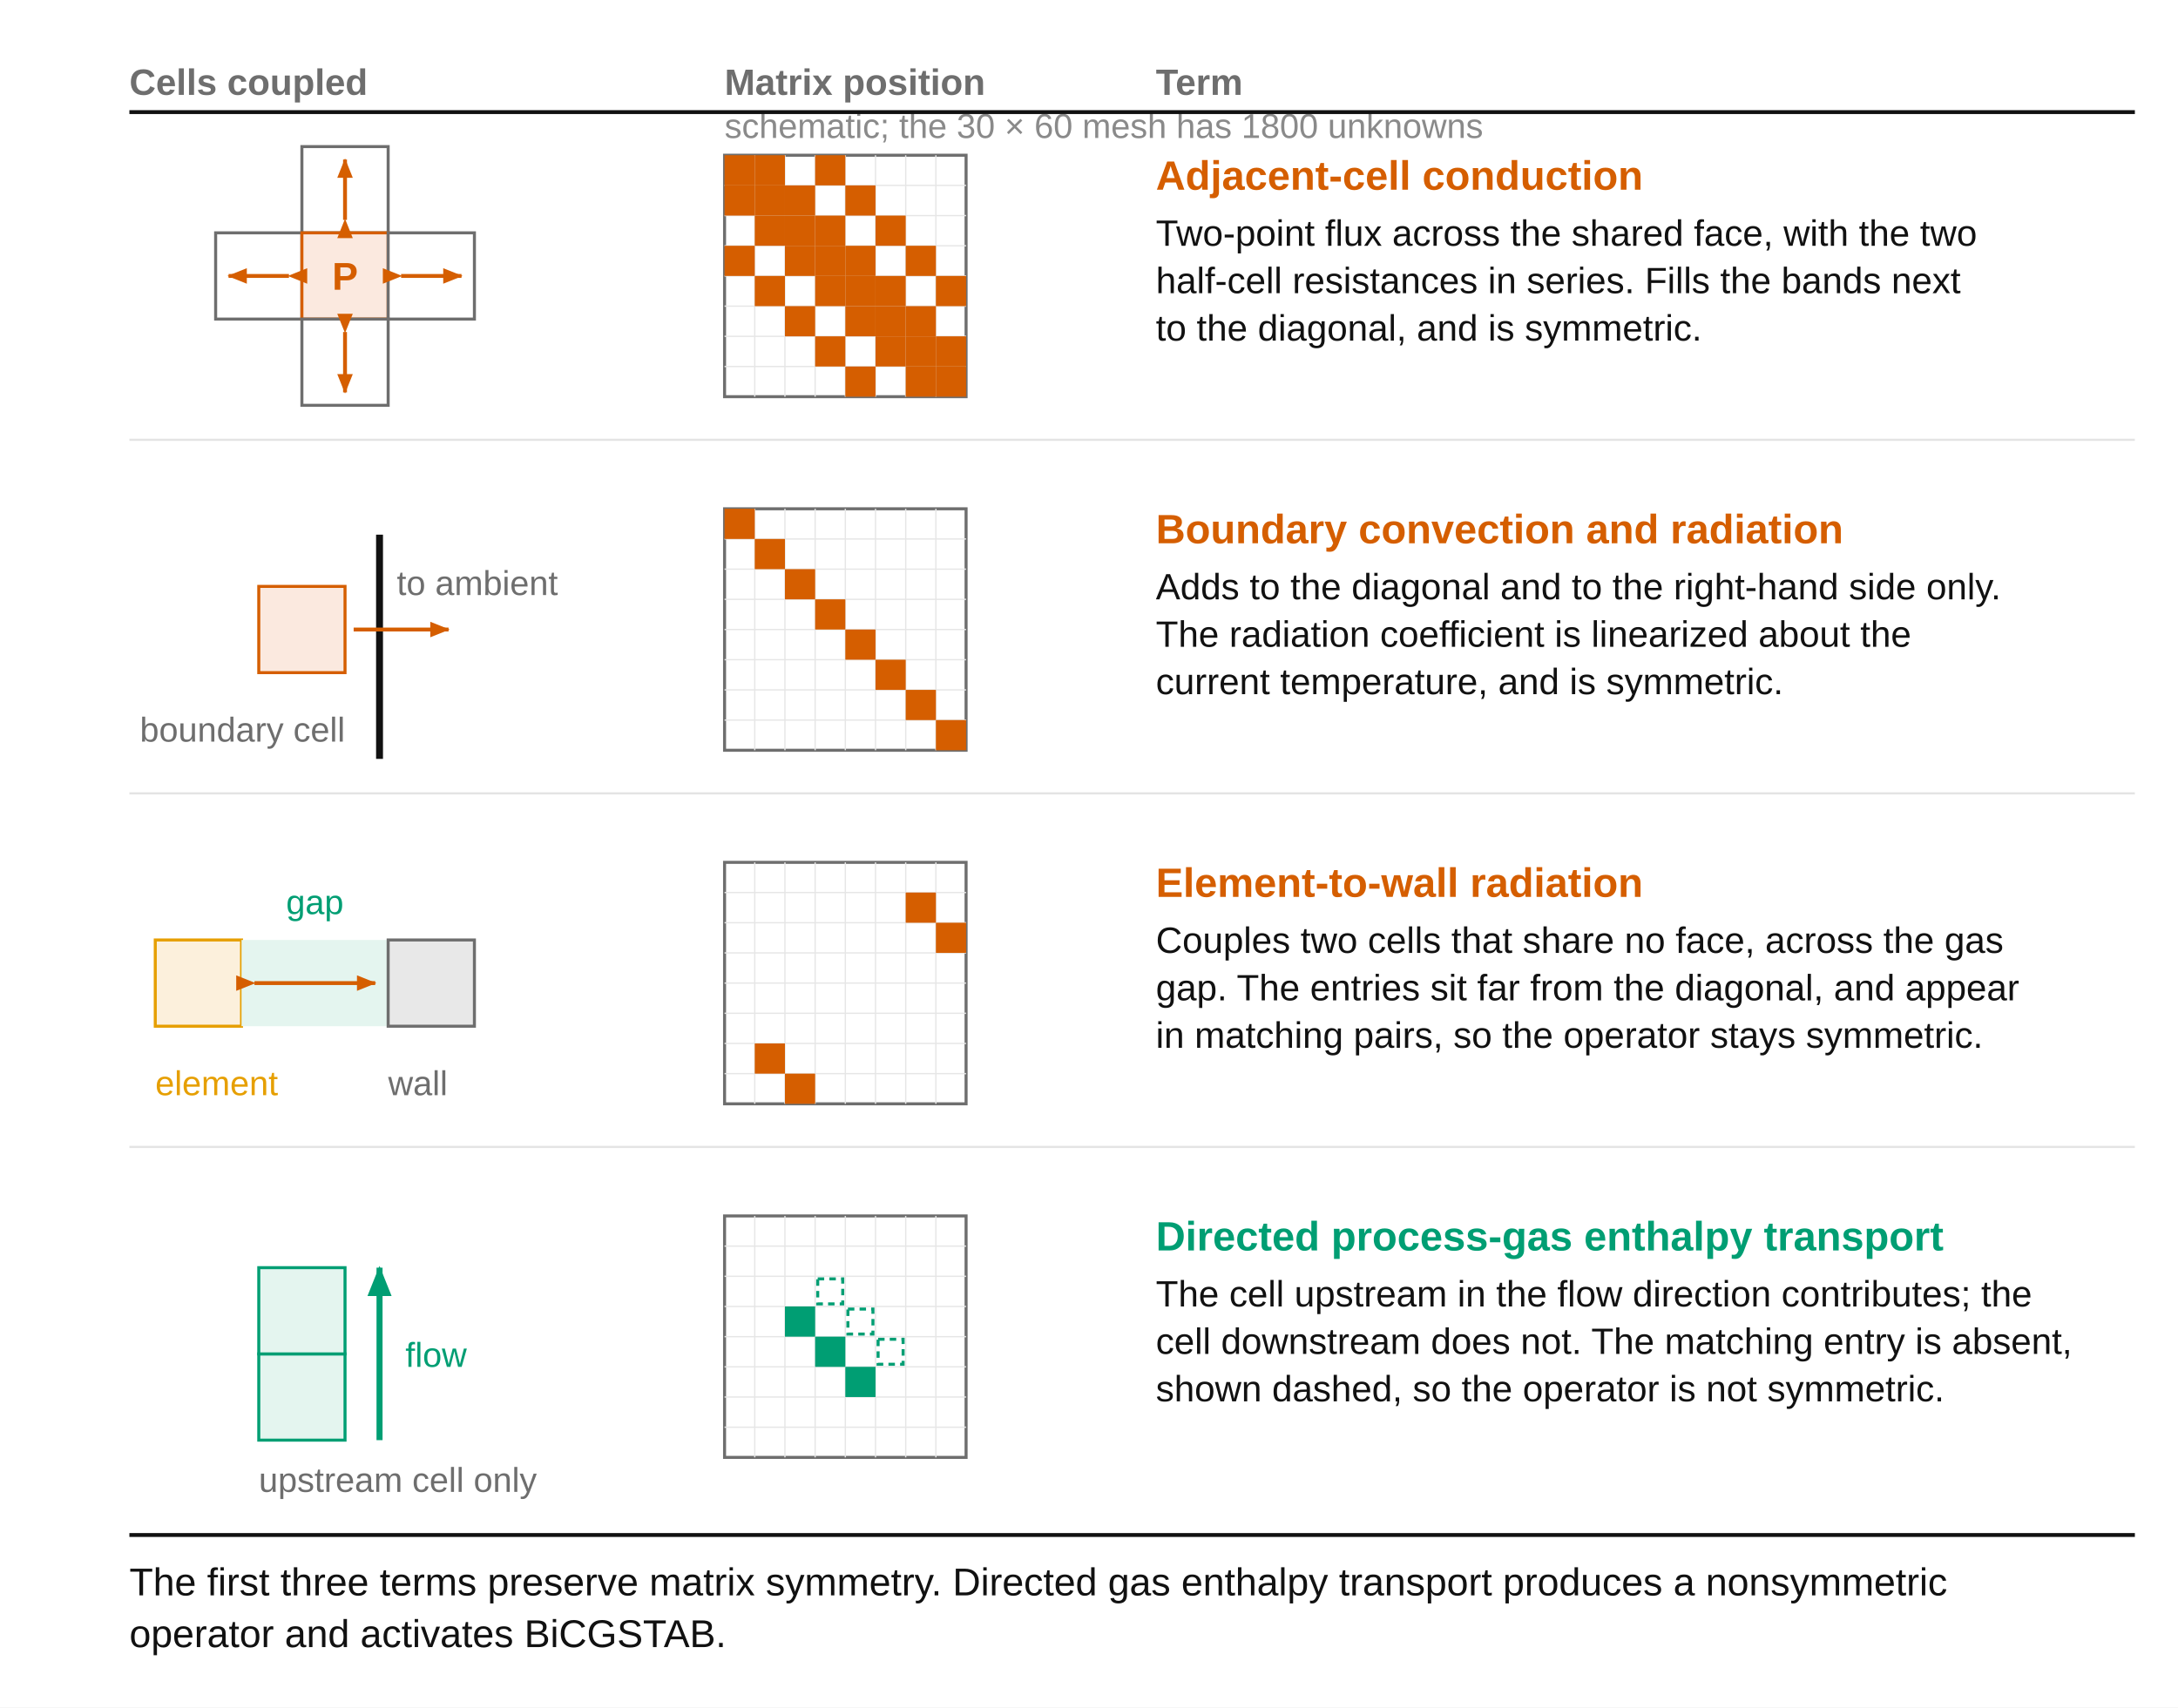
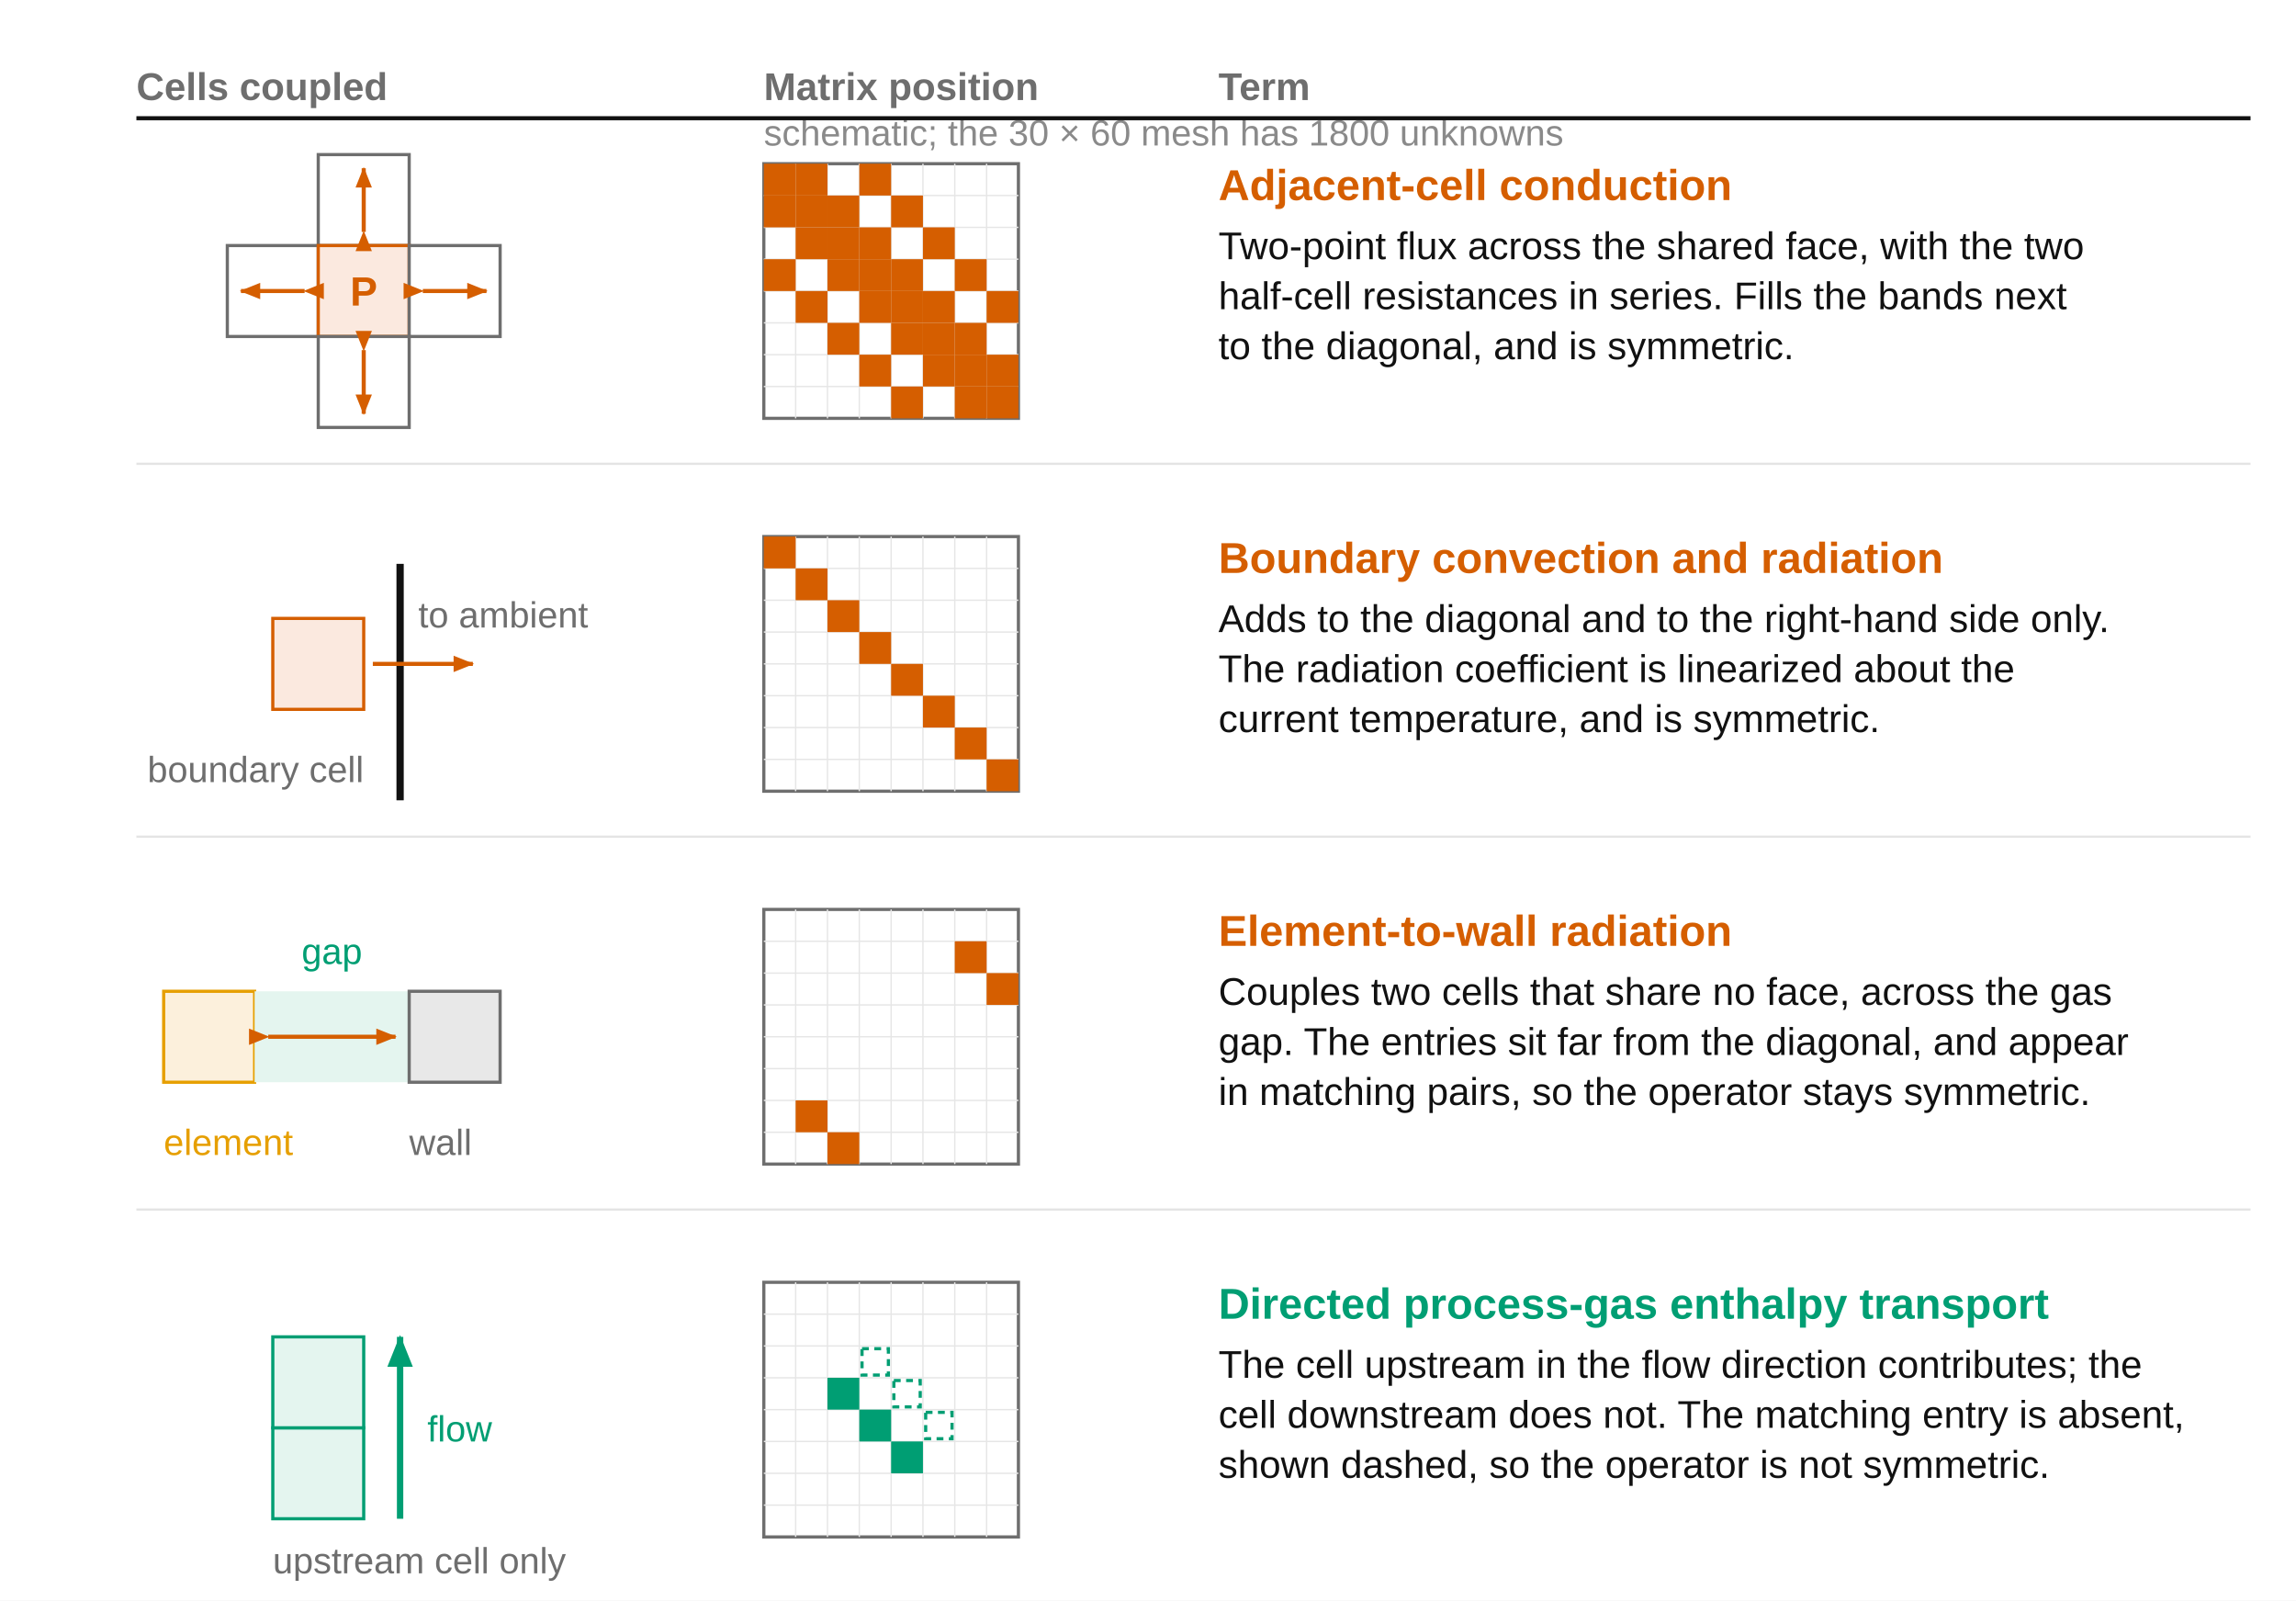
- <svg xmlns="http://www.w3.org/2000/svg" width="505pt" height="396pt" viewBox="0 0 505 396" font-family="Arial, Helvetica, sans-serif">
-   <rect width="505" height="396" fill="#FFFFFF" />
+ <svg xmlns="http://www.w3.org/2000/svg" width="505pt" height="352pt" viewBox="0 0 505 352" font-family="Arial, Helvetica, sans-serif">
+   <rect width="505" height="352" fill="#FFFFFF" />
  <defs>
    <marker id="s2-scalar" viewBox="0 0 10 8" refX="9.4" refY="4" markerWidth="5" markerHeight="4" orient="auto">
      <path d="M0,0 L10,4 L0,8 Z" fill="#0072B2" />
    </marker>
    <marker id="s2-field" viewBox="0 0 10 8" refX="9.4" refY="4" markerWidth="5" markerHeight="4" orient="auto">
      <path d="M0,0 L10,4 L0,8 Z" fill="#E69F00" />
    </marker>
    <marker id="s2-thermal" viewBox="0 0 10 8" refX="9.4" refY="4" markerWidth="5" markerHeight="4" orient="auto">
      <path d="M0,0 L10,4 L0,8 Z" fill="#D55E00" />
    </marker>
    <marker id="s2-gas" viewBox="0 0 10 8" refX="9.4" refY="4" markerWidth="5" markerHeight="4" orient="auto">
      <path d="M0,0 L10,4 L0,8 Z" fill="#009E73" />
    </marker>
    <marker id="s2-grey" viewBox="0 0 10 8" refX="9.4" refY="4" markerWidth="5" markerHeight="4" orient="auto">
      <path d="M0,0 L10,4 L0,8 Z" fill="#6E6E6E" />
    </marker>
    <marker id="s2-ink" viewBox="0 0 10 8" refX="9.4" refY="4" markerWidth="5" markerHeight="4" orient="auto">
      <path d="M0,0 L10,4 L0,8 Z" fill="#111111" />
    </marker>
    <marker id="s2-rule" viewBox="0 0 10 8" refX="9.4" refY="4" markerWidth="5" markerHeight="4" orient="auto">
      <path d="M0,0 L10,4 L0,8 Z" fill="#BBBBBB" />
    </marker>
    <marker id="s2-faint" viewBox="0 0 10 8" refX="9.4" refY="4" markerWidth="5" markerHeight="4" orient="auto">
      <path d="M0,0 L10,4 L0,8 Z" fill="#8A8A8A" />
    </marker>
  </defs>
  <text x="30" y="22" font-size="8.5" fill="#6E6E6E" text-anchor="start" font-weight="bold">Cells coupled</text>
  <text x="168" y="22" font-size="8.5" fill="#6E6E6E" text-anchor="start" font-weight="bold">Matrix position</text>
  <text x="168" y="32" font-size="8" fill="#8A8A8A" text-anchor="start" font-weight="normal">schematic; the 30 × 60 mesh has 1800 unknowns</text>
  <text x="268" y="22" font-size="8.5" fill="#6E6E6E" text-anchor="start" font-weight="bold">Term</text>
  <path d="M30,26 L495,26" fill="none" stroke="#111111" stroke-width="0.9" />
  <rect x="70" y="34" width="20" height="20" rx="0" fill="#FFFFFF" stroke="#6E6E6E" stroke-width="0.7" />
  <rect x="50" y="54" width="20" height="20" rx="0" fill="#FFFFFF" stroke="#6E6E6E" stroke-width="0.7" />
  <rect x="70" y="54" width="20" height="20" rx="0" fill="#FBE9DF" stroke="#D55E00" stroke-width="0.7" />
  <rect x="90" y="54" width="20" height="20" rx="0" fill="#FFFFFF" stroke="#6E6E6E" stroke-width="0.7" />
  <rect x="70" y="74" width="20" height="20" rx="0" fill="#FFFFFF" stroke="#6E6E6E" stroke-width="0.7" />
  <text x="80" y="67.2" font-size="9" fill="#D55E00" text-anchor="middle" font-weight="bold">P</text>
  <path d="M80,51 L80,37" fill="none" stroke="#D55E00" stroke-width="0.9" marker-end="url(#s2-thermal)" marker-start="url(#s2-thermal)" />
  <path d="M80,77 L80,91" fill="none" stroke="#D55E00" stroke-width="0.9" marker-end="url(#s2-thermal)" marker-start="url(#s2-thermal)" />
  <path d="M67,64 L53,64" fill="none" stroke="#D55E00" stroke-width="0.9" marker-end="url(#s2-thermal)" marker-start="url(#s2-thermal)" />
  <path d="M93,64 L107,64" fill="none" stroke="#D55E00" stroke-width="0.9" marker-end="url(#s2-thermal)" marker-start="url(#s2-thermal)" />
  <rect x="168" y="36" width="56" height="56" rx="0" fill="#FFFFFF" stroke="#6E6E6E" stroke-width="0.7" />
  <path d="M168,43 L224,43" fill="none" stroke="#E6E6E6" stroke-width="0.3" />
  <path d="M175,36 L175,92" fill="none" stroke="#E6E6E6" stroke-width="0.3" />
  <path d="M168,50 L224,50" fill="none" stroke="#E6E6E6" stroke-width="0.3" />
  <path d="M182,36 L182,92" fill="none" stroke="#E6E6E6" stroke-width="0.3" />
  <path d="M168,57 L224,57" fill="none" stroke="#E6E6E6" stroke-width="0.3" />
  <path d="M189,36 L189,92" fill="none" stroke="#E6E6E6" stroke-width="0.3" />
  <path d="M168,64 L224,64" fill="none" stroke="#E6E6E6" stroke-width="0.3" />
  <path d="M196,36 L196,92" fill="none" stroke="#E6E6E6" stroke-width="0.3" />
  <path d="M168,71 L224,71" fill="none" stroke="#E6E6E6" stroke-width="0.3" />
  <path d="M203,36 L203,92" fill="none" stroke="#E6E6E6" stroke-width="0.3" />
  <path d="M168,78 L224,78" fill="none" stroke="#E6E6E6" stroke-width="0.3" />
  <path d="M210,36 L210,92" fill="none" stroke="#E6E6E6" stroke-width="0.3" />
  <path d="M168,85 L224,85" fill="none" stroke="#E6E6E6" stroke-width="0.3" />
  <path d="M217,36 L217,92" fill="none" stroke="#E6E6E6" stroke-width="0.3" />
  <rect x="168" y="36" width="7" height="7" fill="#D55E00" />
  <rect x="175" y="36" width="7" height="7" fill="#D55E00" />
  <rect x="189" y="36" width="7" height="7" fill="#D55E00" />
  <rect x="175" y="43" width="7" height="7" fill="#D55E00" />
  <rect x="168" y="43" width="7" height="7" fill="#D55E00" />
  <rect x="182" y="43" width="7" height="7" fill="#D55E00" />
  <rect x="196" y="43" width="7" height="7" fill="#D55E00" />
  <rect x="182" y="50" width="7" height="7" fill="#D55E00" />
  <rect x="175" y="50" width="7" height="7" fill="#D55E00" />
  <rect x="189" y="50" width="7" height="7" fill="#D55E00" />
  <rect x="203" y="50" width="7" height="7" fill="#D55E00" />
  <rect x="189" y="57" width="7" height="7" fill="#D55E00" />
  <rect x="182" y="57" width="7" height="7" fill="#D55E00" />
  <rect x="196" y="57" width="7" height="7" fill="#D55E00" />
  <rect x="168" y="57" width="7" height="7" fill="#D55E00" />
  <rect x="210" y="57" width="7" height="7" fill="#D55E00" />
  <rect x="196" y="64" width="7" height="7" fill="#D55E00" />
  <rect x="189" y="64" width="7" height="7" fill="#D55E00" />
  <rect x="203" y="64" width="7" height="7" fill="#D55E00" />
  <rect x="175" y="64" width="7" height="7" fill="#D55E00" />
  <rect x="217" y="64" width="7" height="7" fill="#D55E00" />
  <rect x="203" y="71" width="7" height="7" fill="#D55E00" />
  <rect x="196" y="71" width="7" height="7" fill="#D55E00" />
  <rect x="210" y="71" width="7" height="7" fill="#D55E00" />
  <rect x="182" y="71" width="7" height="7" fill="#D55E00" />
  <rect x="210" y="78" width="7" height="7" fill="#D55E00" />
  <rect x="203" y="78" width="7" height="7" fill="#D55E00" />
  <rect x="217" y="78" width="7" height="7" fill="#D55E00" />
  <rect x="189" y="78" width="7" height="7" fill="#D55E00" />
  <rect x="217" y="85" width="7" height="7" fill="#D55E00" />
  <rect x="210" y="85" width="7" height="7" fill="#D55E00" />
  <rect x="196" y="85" width="7" height="7" fill="#D55E00" />
  <text x="268" y="44" font-size="9.5" fill="#D55E00" text-anchor="start" font-weight="bold">Adjacent-cell conduction</text>
  <text x="268" y="57" font-size="8.5" fill="#111111" text-anchor="start" font-weight="normal">Two-point flux across the shared face, with the two</text>
  <text x="268" y="68" font-size="8.5" fill="#111111" text-anchor="start" font-weight="normal">half-cell resistances in series. Fills the bands next</text>
  <text x="268" y="79" font-size="8.5" fill="#111111" text-anchor="start" font-weight="normal">to the diagonal, and is symmetric.</text>
  <path d="M30,102 L495,102" fill="none" stroke="#E4E4E4" stroke-width="0.5" />
  <rect x="60" y="136" width="20" height="20" rx="0" fill="#FBE9DF" stroke="#D55E00" stroke-width="0.7" />
  <path d="M88,124 L88,176" fill="none" stroke="#111111" stroke-width="1.6" />
  <path d="M82,146 L104,146" fill="none" stroke="#D55E00" stroke-width="0.9" marker-end="url(#s2-thermal)" />
  <text x="92" y="138" font-size="8" fill="#6E6E6E" text-anchor="start" font-weight="normal">to ambient</text>
  <text x="80" y="172" font-size="8" fill="#6E6E6E" text-anchor="end" font-weight="normal">boundary cell</text>
  <rect x="168" y="118" width="56" height="56" rx="0" fill="#FFFFFF" stroke="#6E6E6E" stroke-width="0.7" />
  <path d="M168,125 L224,125" fill="none" stroke="#E6E6E6" stroke-width="0.3" />
  <path d="M175,118 L175,174" fill="none" stroke="#E6E6E6" stroke-width="0.3" />
  <path d="M168,132 L224,132" fill="none" stroke="#E6E6E6" stroke-width="0.3" />
  <path d="M182,118 L182,174" fill="none" stroke="#E6E6E6" stroke-width="0.3" />
  <path d="M168,139 L224,139" fill="none" stroke="#E6E6E6" stroke-width="0.3" />
  <path d="M189,118 L189,174" fill="none" stroke="#E6E6E6" stroke-width="0.3" />
  <path d="M168,146 L224,146" fill="none" stroke="#E6E6E6" stroke-width="0.3" />
  <path d="M196,118 L196,174" fill="none" stroke="#E6E6E6" stroke-width="0.3" />
  <path d="M168,153 L224,153" fill="none" stroke="#E6E6E6" stroke-width="0.3" />
  <path d="M203,118 L203,174" fill="none" stroke="#E6E6E6" stroke-width="0.3" />
  <path d="M168,160 L224,160" fill="none" stroke="#E6E6E6" stroke-width="0.3" />
  <path d="M210,118 L210,174" fill="none" stroke="#E6E6E6" stroke-width="0.3" />
  <path d="M168,167 L224,167" fill="none" stroke="#E6E6E6" stroke-width="0.3" />
  <path d="M217,118 L217,174" fill="none" stroke="#E6E6E6" stroke-width="0.3" />
  <rect x="168" y="118" width="7" height="7" fill="#D55E00" />
  <rect x="175" y="125" width="7" height="7" fill="#D55E00" />
  <rect x="182" y="132" width="7" height="7" fill="#D55E00" />
  <rect x="189" y="139" width="7" height="7" fill="#D55E00" />
  <rect x="196" y="146" width="7" height="7" fill="#D55E00" />
  <rect x="203" y="153" width="7" height="7" fill="#D55E00" />
  <rect x="210" y="160" width="7" height="7" fill="#D55E00" />
  <rect x="217" y="167" width="7" height="7" fill="#D55E00" />
  <text x="268" y="126" font-size="9.5" fill="#D55E00" text-anchor="start" font-weight="bold">Boundary convection and radiation</text>
  <text x="268" y="139" font-size="8.5" fill="#111111" text-anchor="start" font-weight="normal">Adds to the diagonal and to the right-hand side only.</text>
  <text x="268" y="150" font-size="8.5" fill="#111111" text-anchor="start" font-weight="normal">The radiation coefficient is linearized about the</text>
  <text x="268" y="161" font-size="8.5" fill="#111111" text-anchor="start" font-weight="normal">current temperature, and is symmetric.</text>
  <path d="M30,184 L495,184" fill="none" stroke="#E4E4E4" stroke-width="0.5" />
  <rect x="36" y="218" width="20" height="20" rx="0" fill="#FCF0DC" stroke="#E69F00" stroke-width="0.7" />
  <rect x="56" y="218" width="34" height="20" fill="#E4F5EF" stroke="none" />
  <rect x="90" y="218" width="20" height="20" rx="0" fill="#E8E8E8" stroke="#6E6E6E" stroke-width="0.7" />
  <path d="M59,228 L87,228" fill="none" stroke="#D55E00" stroke-width="0.9" marker-end="url(#s2-thermal)" marker-start="url(#s2-thermal)" />
  <text x="73" y="212" font-size="8" fill="#009E73" text-anchor="middle" font-weight="normal">gap</text>
  <text x="36" y="254" font-size="8" fill="#E69F00" text-anchor="start" font-weight="normal">element</text>
  <text x="90" y="254" font-size="8" fill="#6E6E6E" text-anchor="start" font-weight="normal">wall</text>
  <rect x="168" y="200" width="56" height="56" rx="0" fill="#FFFFFF" stroke="#6E6E6E" stroke-width="0.7" />
  <path d="M168,207 L224,207" fill="none" stroke="#E6E6E6" stroke-width="0.3" />
  <path d="M175,200 L175,256" fill="none" stroke="#E6E6E6" stroke-width="0.3" />
  <path d="M168,214 L224,214" fill="none" stroke="#E6E6E6" stroke-width="0.3" />
  <path d="M182,200 L182,256" fill="none" stroke="#E6E6E6" stroke-width="0.3" />
  <path d="M168,221 L224,221" fill="none" stroke="#E6E6E6" stroke-width="0.3" />
  <path d="M189,200 L189,256" fill="none" stroke="#E6E6E6" stroke-width="0.3" />
  <path d="M168,228 L224,228" fill="none" stroke="#E6E6E6" stroke-width="0.3" />
  <path d="M196,200 L196,256" fill="none" stroke="#E6E6E6" stroke-width="0.3" />
  <path d="M168,235 L224,235" fill="none" stroke="#E6E6E6" stroke-width="0.3" />
  <path d="M203,200 L203,256" fill="none" stroke="#E6E6E6" stroke-width="0.3" />
  <path d="M168,242 L224,242" fill="none" stroke="#E6E6E6" stroke-width="0.3" />
  <path d="M210,200 L210,256" fill="none" stroke="#E6E6E6" stroke-width="0.3" />
  <path d="M168,249 L224,249" fill="none" stroke="#E6E6E6" stroke-width="0.3" />
  <path d="M217,200 L217,256" fill="none" stroke="#E6E6E6" stroke-width="0.3" />
  <rect x="210" y="207" width="7" height="7" fill="#D55E00" />
  <rect x="175" y="242" width="7" height="7" fill="#D55E00" />
  <rect x="217" y="214" width="7" height="7" fill="#D55E00" />
  <rect x="182" y="249" width="7" height="7" fill="#D55E00" />
  <text x="268" y="208" font-size="9.5" fill="#D55E00" text-anchor="start" font-weight="bold">Element-to-wall radiation</text>
  <text x="268" y="221" font-size="8.5" fill="#111111" text-anchor="start" font-weight="normal">Couples two cells that share no face, across the gas</text>
  <text x="268" y="232" font-size="8.5" fill="#111111" text-anchor="start" font-weight="normal">gap. The entries sit far from the diagonal, and appear</text>
  <text x="268" y="243" font-size="8.5" fill="#111111" text-anchor="start" font-weight="normal">in matching pairs, so the operator stays symmetric.</text>
  <path d="M30,266 L495,266" fill="none" stroke="#E4E4E4" stroke-width="0.5" />
  <rect x="60" y="314" width="20" height="20" rx="0" fill="#E4F5EF" stroke="#009E73" stroke-width="0.7" />
  <rect x="60" y="294" width="20" height="20" rx="0" fill="#E4F5EF" stroke="#009E73" stroke-width="0.7" />
  <path d="M88,334 L88,294" fill="none" stroke="#009E73" stroke-width="1.4" marker-end="url(#s2-gas)" />
  <text x="94" y="317" font-size="8" fill="#009E73" text-anchor="start" font-weight="normal">flow</text>
  <text x="60" y="346" font-size="8" fill="#6E6E6E" text-anchor="start" font-weight="normal">upstream cell only</text>
  <rect x="168" y="282" width="56" height="56" rx="0" fill="#FFFFFF" stroke="#6E6E6E" stroke-width="0.7" />
  <path d="M168,289 L224,289" fill="none" stroke="#E6E6E6" stroke-width="0.3" />
  <path d="M175,282 L175,338" fill="none" stroke="#E6E6E6" stroke-width="0.3" />
  <path d="M168,296 L224,296" fill="none" stroke="#E6E6E6" stroke-width="0.3" />
  <path d="M182,282 L182,338" fill="none" stroke="#E6E6E6" stroke-width="0.3" />
  <path d="M168,303 L224,303" fill="none" stroke="#E6E6E6" stroke-width="0.3" />
  <path d="M189,282 L189,338" fill="none" stroke="#E6E6E6" stroke-width="0.3" />
  <path d="M168,310 L224,310" fill="none" stroke="#E6E6E6" stroke-width="0.3" />
  <path d="M196,282 L196,338" fill="none" stroke="#E6E6E6" stroke-width="0.3" />
  <path d="M168,317 L224,317" fill="none" stroke="#E6E6E6" stroke-width="0.3" />
  <path d="M203,282 L203,338" fill="none" stroke="#E6E6E6" stroke-width="0.3" />
  <path d="M168,324 L224,324" fill="none" stroke="#E6E6E6" stroke-width="0.3" />
  <path d="M210,282 L210,338" fill="none" stroke="#E6E6E6" stroke-width="0.3" />
  <path d="M168,331 L224,331" fill="none" stroke="#E6E6E6" stroke-width="0.3" />
  <path d="M217,282 L217,338" fill="none" stroke="#E6E6E6" stroke-width="0.3" />
  <rect x="182" y="303" width="7" height="7" fill="#009E73" />
  <rect x="189" y="310" width="7" height="7" fill="#009E73" />
  <rect x="196" y="317" width="7" height="7" fill="#009E73" />
  <rect x="189.6" y="296.6" width="5.8" height="5.8" fill="none" stroke="#009E73" stroke-width="0.7" stroke-dasharray="1.5 1.2" />
  <rect x="196.6" y="303.6" width="5.8" height="5.8" fill="none" stroke="#009E73" stroke-width="0.7" stroke-dasharray="1.5 1.2" />
  <rect x="203.6" y="310.6" width="5.8" height="5.8" fill="none" stroke="#009E73" stroke-width="0.7" stroke-dasharray="1.5 1.2" />
  <text x="268" y="290" font-size="9.5" fill="#009E73" text-anchor="start" font-weight="bold">Directed process-gas enthalpy transport</text>
  <text x="268" y="303" font-size="8.5" fill="#111111" text-anchor="start" font-weight="normal">The cell upstream in the flow direction contributes; the</text>
  <text x="268" y="314" font-size="8.5" fill="#111111" text-anchor="start" font-weight="normal">cell downstream does not. The matching entry is absent,</text>
  <text x="268" y="325" font-size="8.5" fill="#111111" text-anchor="start" font-weight="normal">shown dashed, so the operator is not symmetric.</text>
-   <path d="M30,356 L495,356" fill="none" stroke="#111111" stroke-width="0.9" />
-   <text x="30" y="370" font-size="9" fill="#111111" text-anchor="start" font-weight="normal">The first three terms preserve matrix symmetry. Directed gas enthalpy transport produces a nonsymmetric</text>
-   <text x="30" y="382" font-size="9" fill="#111111" text-anchor="start" font-weight="normal">operator and activates BiCGSTAB.</text>
</svg>
